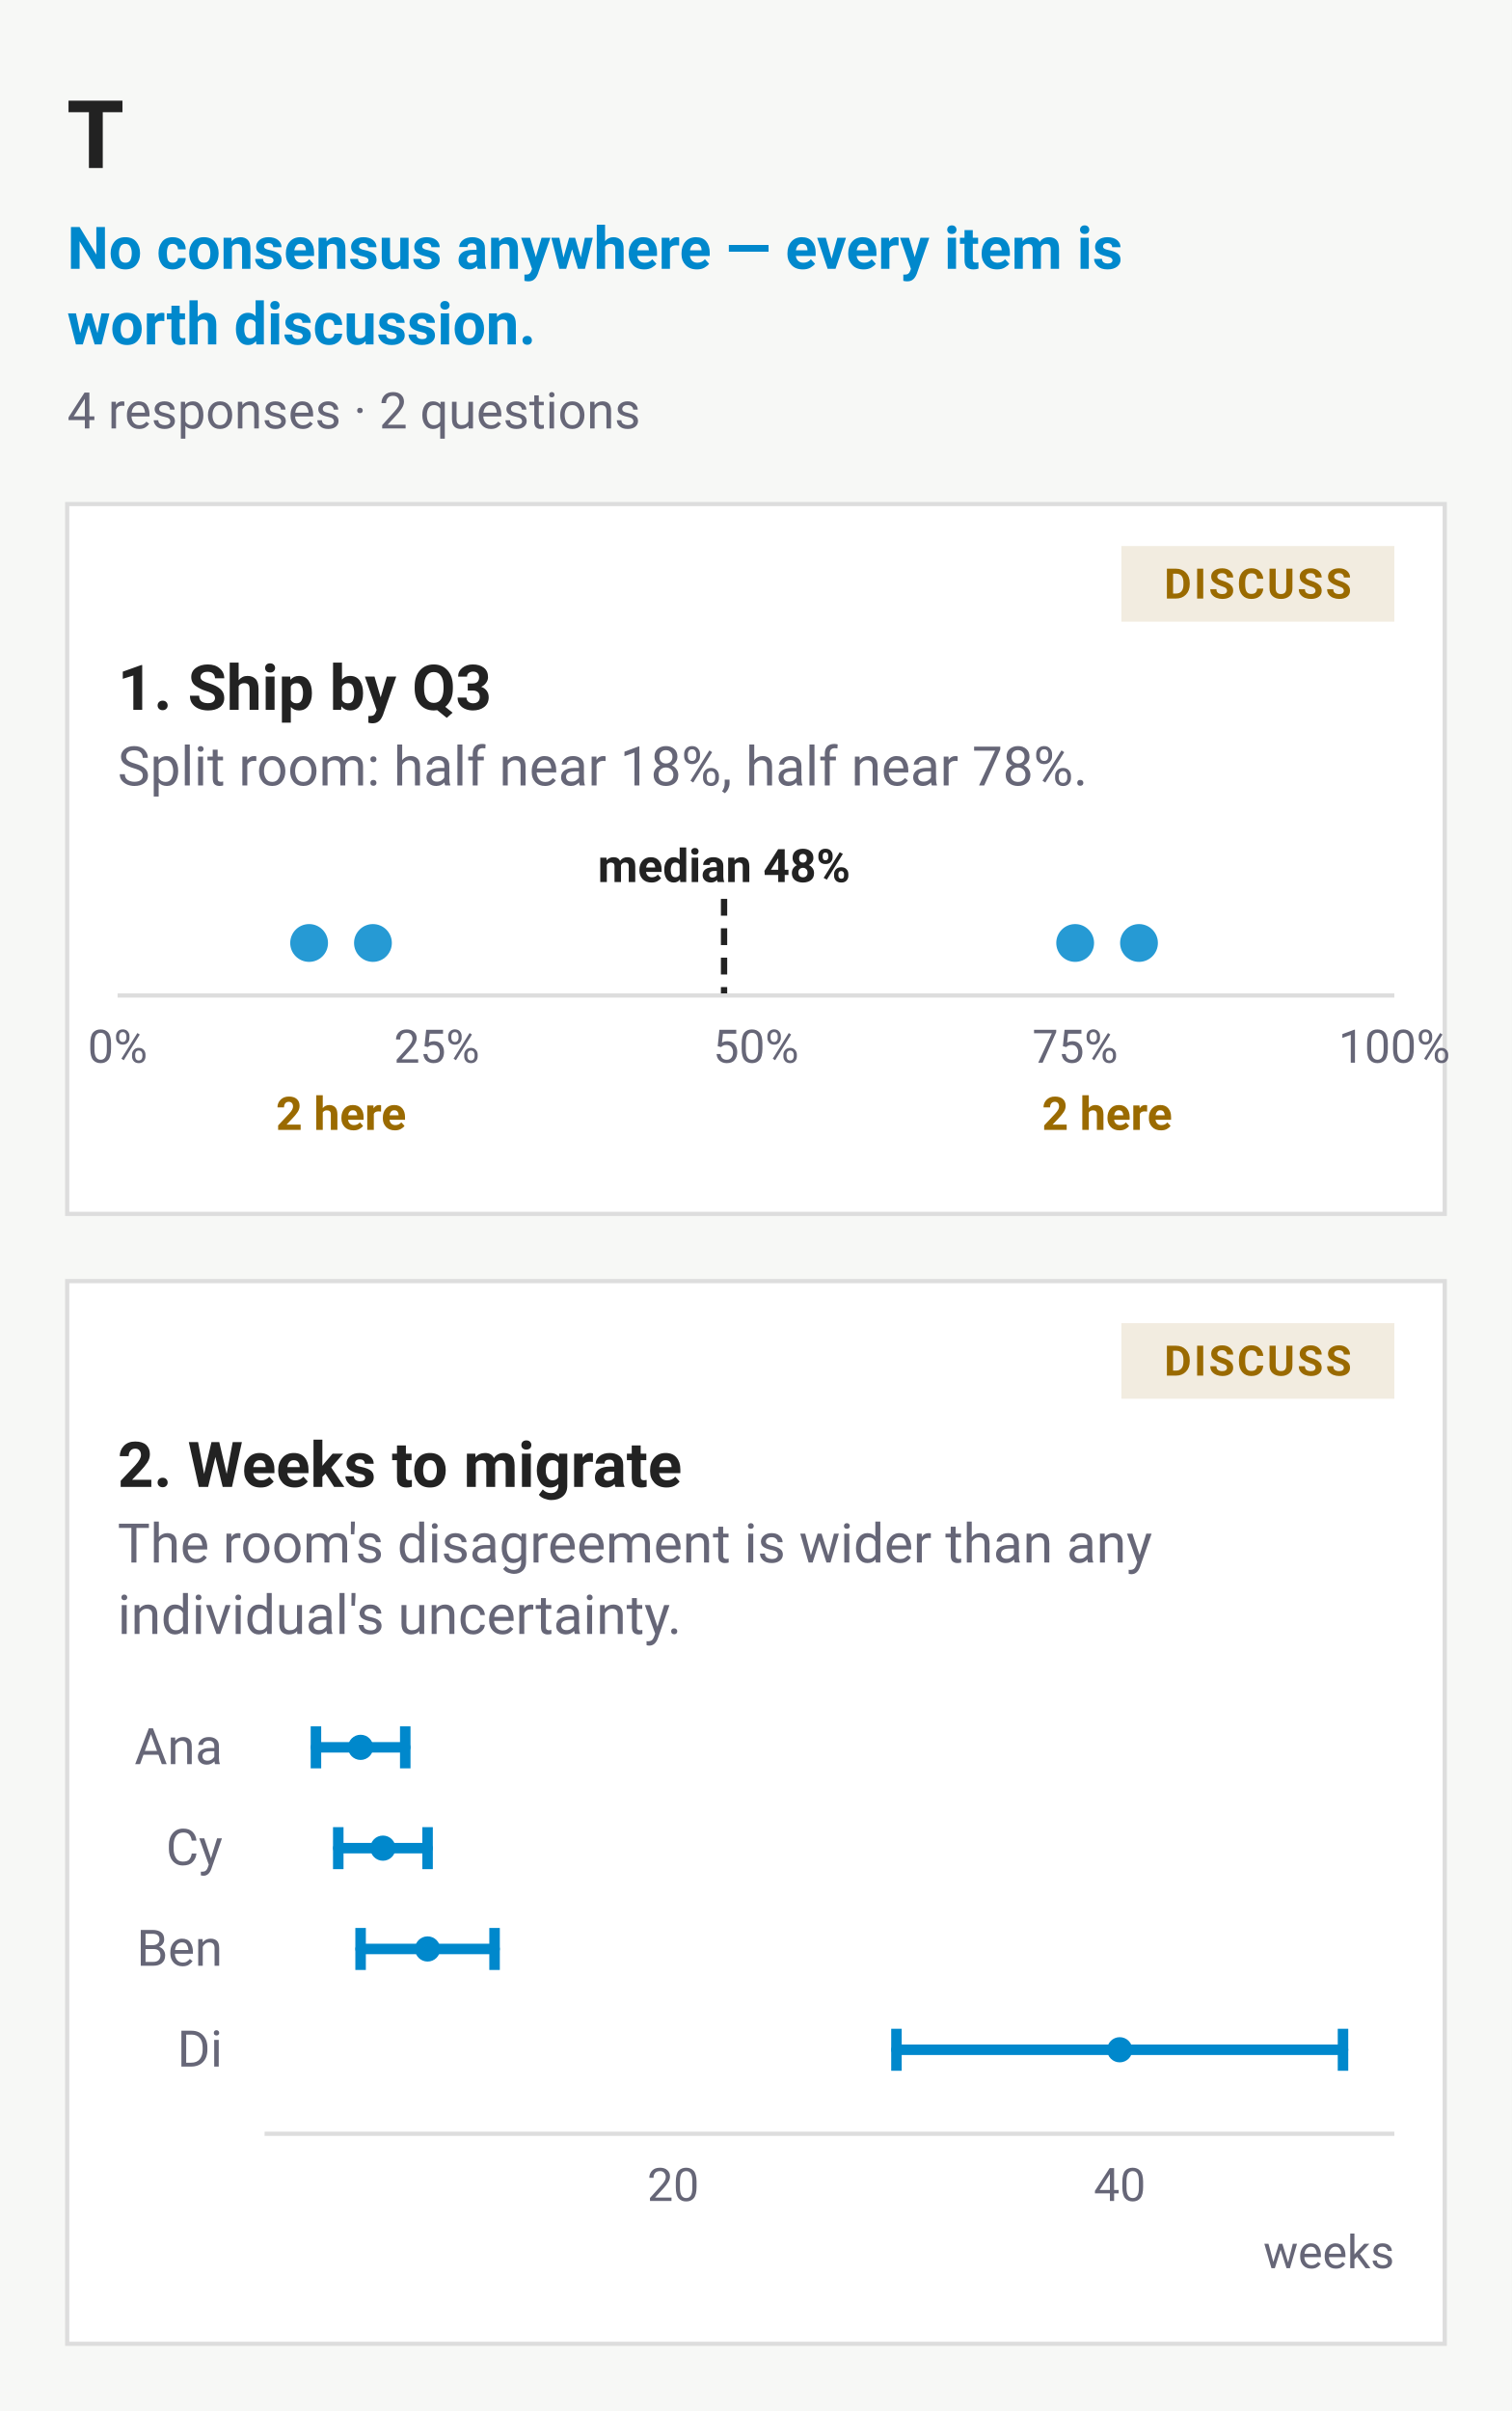
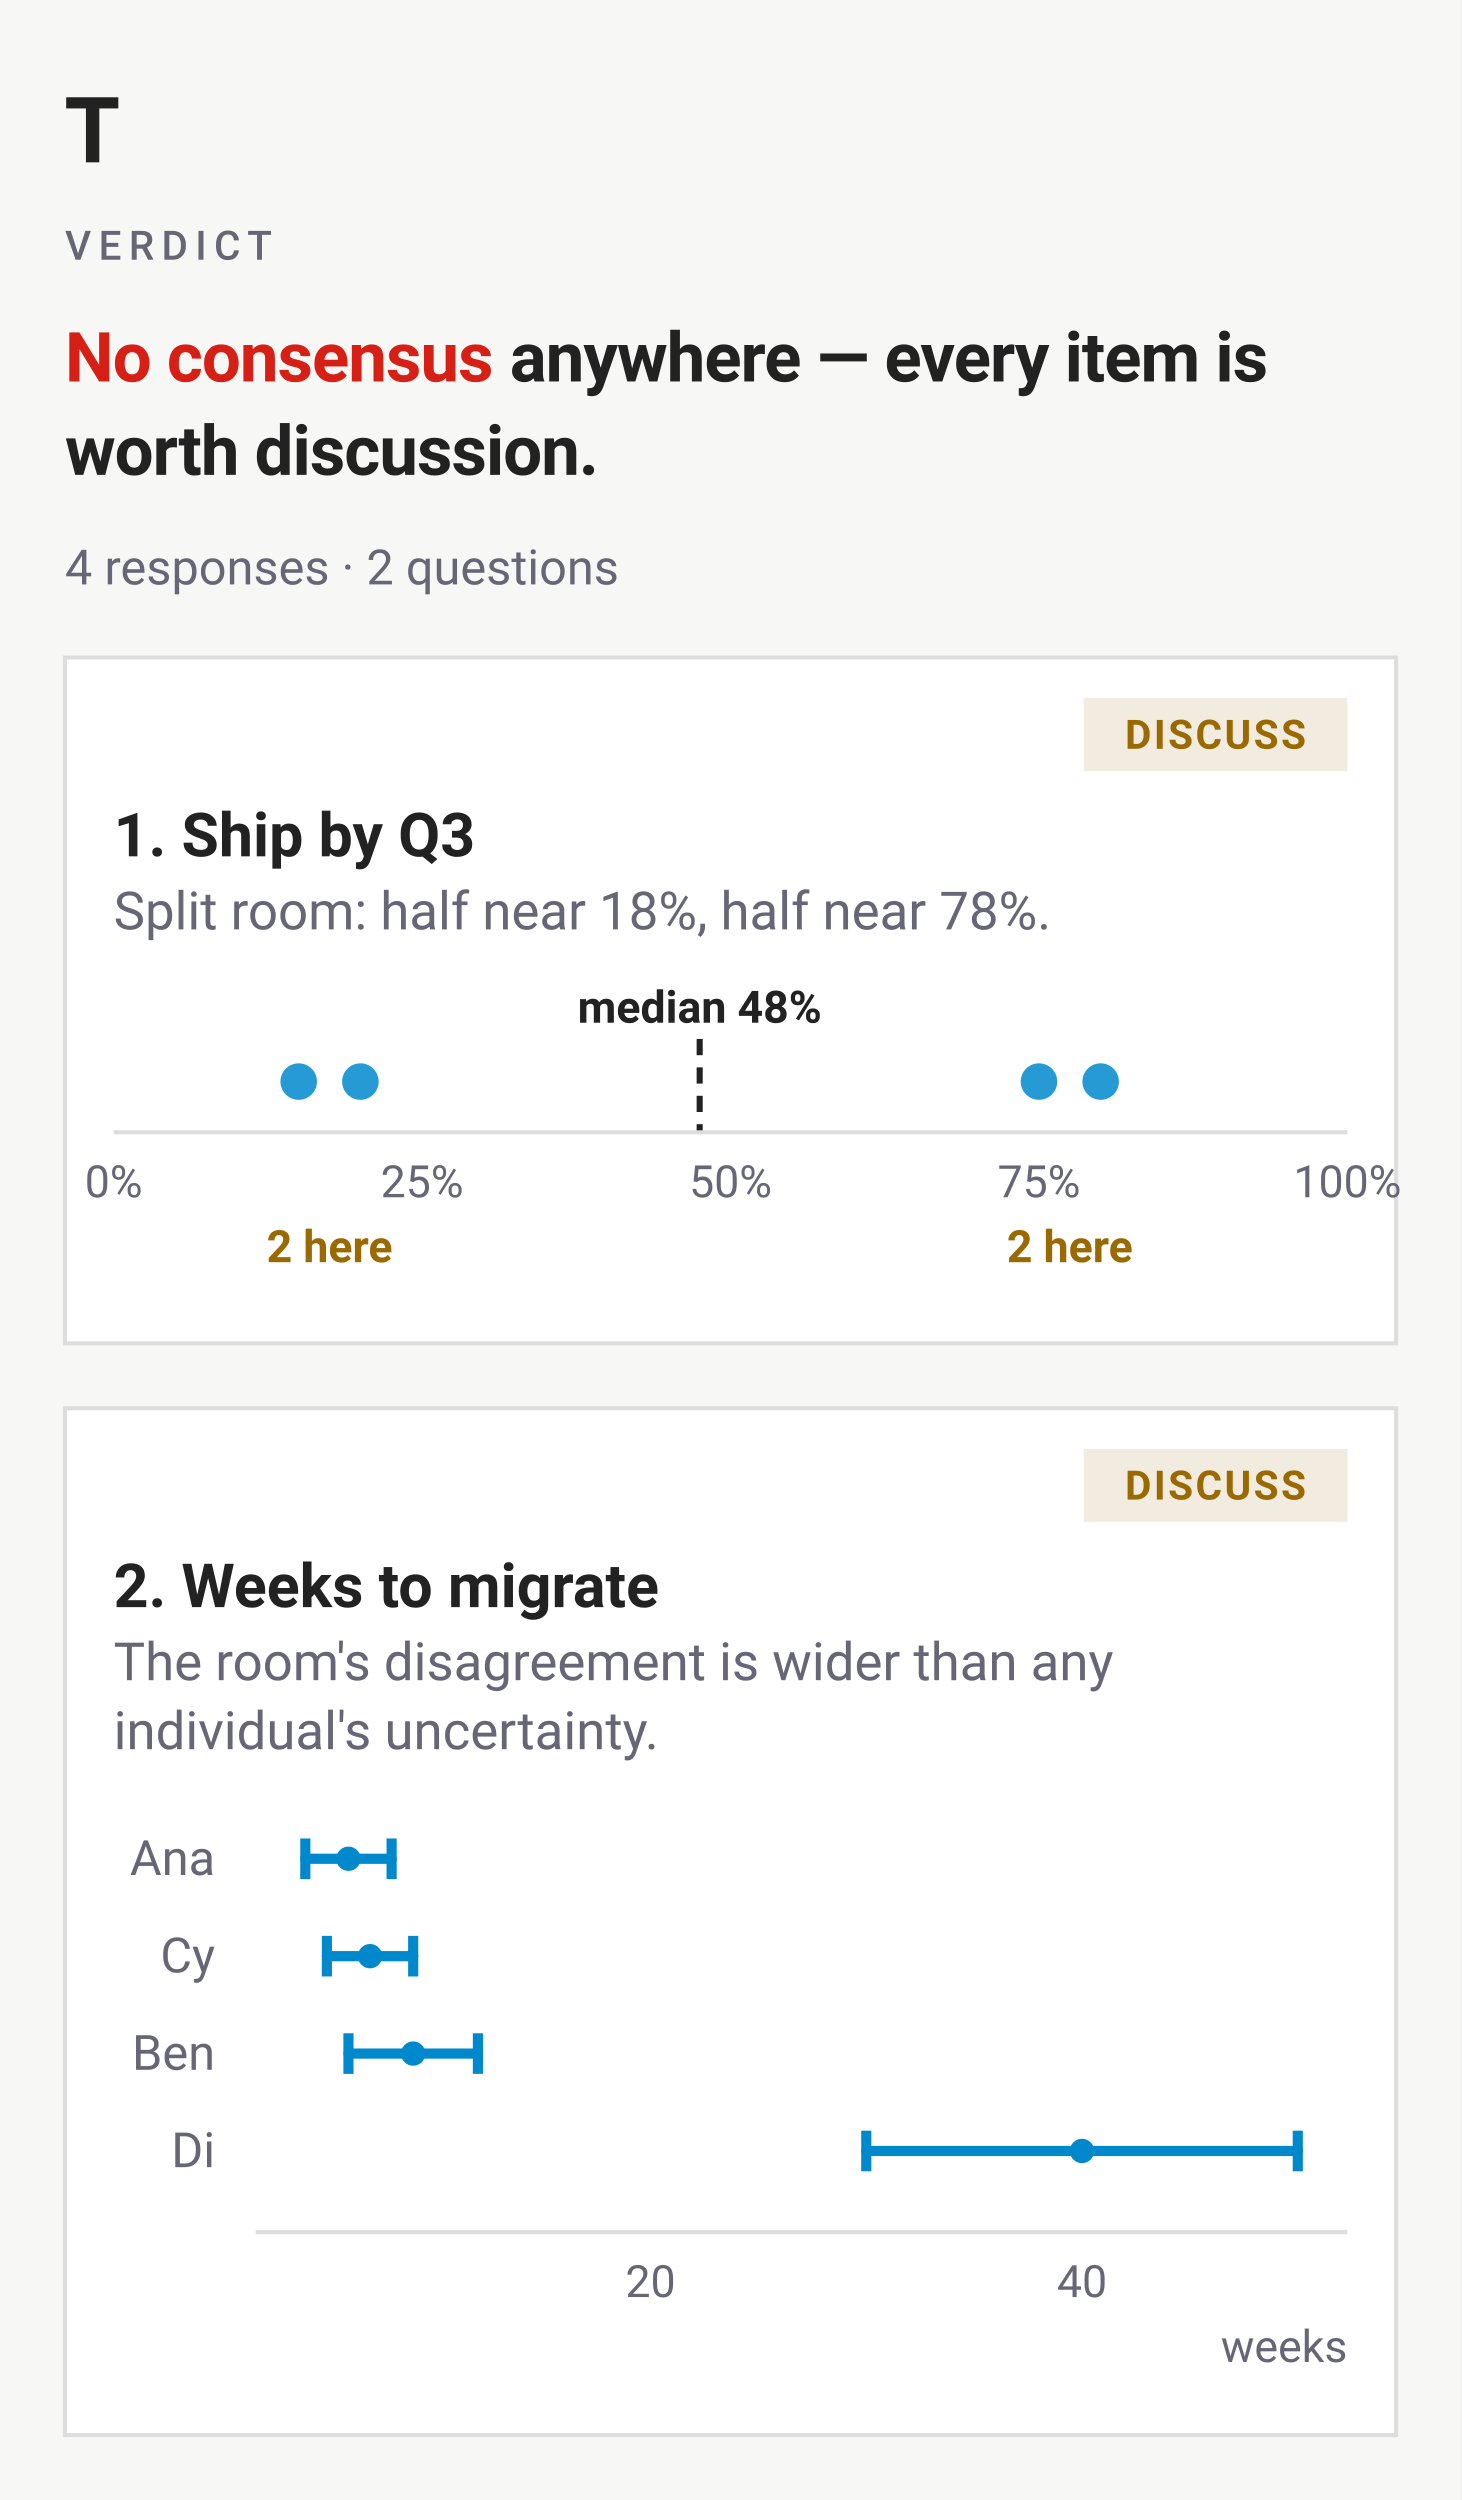
- <svg xmlns="http://www.w3.org/2000/svg" width="360" height="574" viewBox="0 0 360 574" font-family="-apple-system,BlinkMacSystemFont,'Segoe UI',Roboto,sans-serif" role="img" aria-label="T — No consensus anywhere — every item is worth discussion.">
-   <rect width="360" height="574" fill="#f7f8f6" />
+ <svg xmlns="http://www.w3.org/2000/svg" width="360" height="616" viewBox="0 0 360 616" font-family="-apple-system,BlinkMacSystemFont,'Segoe UI',Roboto,sans-serif" role="img" aria-label="T — No consensus anywhere — every item is worth discussion.">
+   <rect width="360" height="616" fill="#f7f8f6" />
  <text x="16" y="40" font-family="'Helvetica Neue',Helvetica,'Segoe UI',Roboto,sans-serif" font-size="22" font-weight="700" fill="#222">T</text>
-   <text x="16" y="64" font-size="14" font-weight="600" fill="#08c">No consensus anywhere — every item is</text>
-   <text x="16" y="82" font-size="14" font-weight="600" fill="#08c">worth discussion.</text>
-   <text x="16" y="102" font-size="12" fill="#667">4 responses · 2 questions</text>
-   <rect x="16" y="120" width="328" height="169" rx="0" fill="#fff" stroke="#ddd" />
-   <text x="28" y="169" font-size="15" font-weight="600" fill="#222">1. Ship by Q3</text>
-   <rect x="267" y="130" width="65" height="18" rx="0" fill="#9A6A001F" />
-   <text x="299.5" y="142.5" text-anchor="middle" font-size="10" font-weight="600" letter-spacing=".06em" fill="#9A6A00">DISCUSS</text>
-   <text x="28" y="187" font-size="13" fill="#667">Split room: half near 18%, half near 78%.</text>
-   <g transform="translate(28,198)">
+   <text x="16" y="64" font-family="-apple-system,BlinkMacSystemFont,'Segoe UI',Roboto,sans-serif" font-size="10" font-weight="500" letter-spacing="1.8" fill="#667">VERDICT</text>
+   <text x="16" y="94" font-family="-apple-system,BlinkMacSystemFont,'Segoe UI',Roboto,sans-serif" font-size="17" font-weight="700" letter-spacing="-0.25" fill="#222">
+     <tspan fill="#D62015">No consensus</tspan> anywhere — every item is</text>
+   <text x="16" y="117" font-family="-apple-system,BlinkMacSystemFont,'Segoe UI',Roboto,sans-serif" font-size="17" font-weight="700" letter-spacing="-0.25" fill="#222">worth discussion.</text>
+   <text x="16" y="144" font-size="12" fill="#667">4 responses · 2 questions</text>
+   <rect x="16" y="162" width="328" height="169" rx="0" fill="#fff" stroke="#ddd" />
+   <text x="28" y="211" font-size="15" font-weight="600" fill="#222">1. Ship by Q3</text>
+   <rect x="267" y="172" width="65" height="18" rx="0" fill="#9A6A001F" />
+   <text x="299.5" y="184.5" text-anchor="middle" font-size="10" font-weight="600" letter-spacing=".06em" fill="#9A6A00">DISCUSS</text>
+   <text x="28" y="229" font-size="13" fill="#667">Split room: half near 18%, half near 78%.</text>
+   <g transform="translate(28,240)">
    <line x1="144.4" y1="16" x2="144.4" y2="39" stroke="#222" stroke-width="1.5" stroke-dasharray="4 3" />
    <text x="144.4" y="12" text-anchor="middle" font-size="11" font-weight="600" fill="#222">median 48%</text>
    <circle cx="45.6" cy="26.5" r="4.5" fill="#08c" fill-opacity=".85" />
    <circle cx="60.8" cy="26.5" r="4.5" fill="#08c" fill-opacity=".85" />
    <circle cx="228" cy="26.5" r="4.5" fill="#08c" fill-opacity=".85" />
    <circle cx="243.2" cy="26.5" r="4.5" fill="#08c" fill-opacity=".85" />
    <line x1="0" y1="39" x2="304" y2="39" stroke="#ddd" />
    <text x="0" y="55" text-anchor="middle" font-size="11" fill="#667">0%</text>
    <text x="76" y="55" text-anchor="middle" font-size="11" fill="#667">25%</text>
    <text x="152" y="55" text-anchor="middle" font-size="11" fill="#667">50%</text>
    <text x="228" y="55" text-anchor="middle" font-size="11" fill="#667">75%</text>
    <text x="304" y="55" text-anchor="middle" font-size="11" fill="#667">100%</text>
    <text x="53.2" y="71" text-anchor="middle" font-size="11" font-weight="600" fill="#9A6A00">2 here</text>
    <text x="235.6" y="71" text-anchor="middle" font-size="11" font-weight="600" fill="#9A6A00">2 here</text>
  </g>
-   <rect x="16" y="305" width="328" height="253" rx="0" fill="#fff" stroke="#ddd" />
-   <text x="28" y="354" font-size="15" font-weight="600" fill="#222">2. Weeks to migrate</text>
-   <rect x="267" y="315" width="65" height="18" rx="0" fill="#9A6A001F" />
-   <text x="299.5" y="327.5" text-anchor="middle" font-size="10" font-weight="600" letter-spacing=".06em" fill="#9A6A00">DISCUSS</text>
-   <text x="28" y="372" font-size="13" fill="#667">The room's disagreement is wider than any</text>
-   <text x="28" y="389" font-size="13" fill="#667">individual's uncertainty.</text>
-   <g transform="translate(28,400)">
+   <rect x="16" y="347" width="328" height="253" rx="0" fill="#fff" stroke="#ddd" />
+   <text x="28" y="396" font-size="15" font-weight="600" fill="#222">2. Weeks to migrate</text>
+   <rect x="267" y="357" width="65" height="18" rx="0" fill="#9A6A001F" />
+   <text x="299.5" y="369.5" text-anchor="middle" font-size="10" font-weight="600" letter-spacing=".06em" fill="#9A6A00">DISCUSS</text>
+   <text x="28" y="414" font-size="13" fill="#667">The room's disagreement is wider than any</text>
+   <text x="28" y="431" font-size="13" fill="#667">individual's uncertainty.</text>
+   <g transform="translate(28,442)">
    <text x="25" y="20" text-anchor="end" font-size="12" fill="#667">Ana</text>
    <line x1="47.227" y1="16" x2="68.492" y2="16" stroke="#08c" stroke-width="2.5" stroke-linecap="round" />
    <line x1="47.227" y1="11" x2="47.227" y2="21" stroke="#08c" stroke-width="2.5" />
    <line x1="68.492" y1="11" x2="68.492" y2="21" stroke="#08c" stroke-width="2.5" />
    <circle cx="57.86" cy="16" r="3" fill="#08c" />
    <text x="25" y="44" text-anchor="end" font-size="12" fill="#667">Cy</text>
    <line x1="52.543" y1="40" x2="73.808" y2="40" stroke="#08c" stroke-width="2.5" stroke-linecap="round" />
    <line x1="52.543" y1="35" x2="52.543" y2="45" stroke="#08c" stroke-width="2.5" />
    <line x1="73.808" y1="35" x2="73.808" y2="45" stroke="#08c" stroke-width="2.5" />
    <circle cx="63.176" cy="40" r="3" fill="#08c" />
    <text x="25" y="68" text-anchor="end" font-size="12" fill="#667">Ben</text>
    <line x1="57.86" y1="64" x2="89.757" y2="64" stroke="#08c" stroke-width="2.5" stroke-linecap="round" />
    <line x1="57.86" y1="59" x2="57.86" y2="69" stroke="#08c" stroke-width="2.5" />
    <line x1="89.757" y1="59" x2="89.757" y2="69" stroke="#08c" stroke-width="2.5" />
    <circle cx="73.808" cy="64" r="3" fill="#08c" />
    <text x="25" y="92" text-anchor="end" font-size="12" fill="#667">Di</text>
    <line x1="185.449" y1="88" x2="291.773" y2="88" stroke="#08c" stroke-width="2.5" stroke-linecap="round" />
    <line x1="185.449" y1="83" x2="185.449" y2="93" stroke="#08c" stroke-width="2.5" />
    <line x1="291.773" y1="83" x2="291.773" y2="93" stroke="#08c" stroke-width="2.5" />
    <circle cx="238.611" cy="88" r="3" fill="#08c" />
    <line x1="35" y1="108" x2="304" y2="108" stroke="#ddd" />
    <text x="132.287" y="124" text-anchor="middle" font-size="11" fill="#667">20</text>
    <text x="238.611" y="124" text-anchor="middle" font-size="11" fill="#667">40</text>
    <text x="304" y="140" text-anchor="end" font-size="11" fill="#667">weeks</text>
  </g>
</svg>
